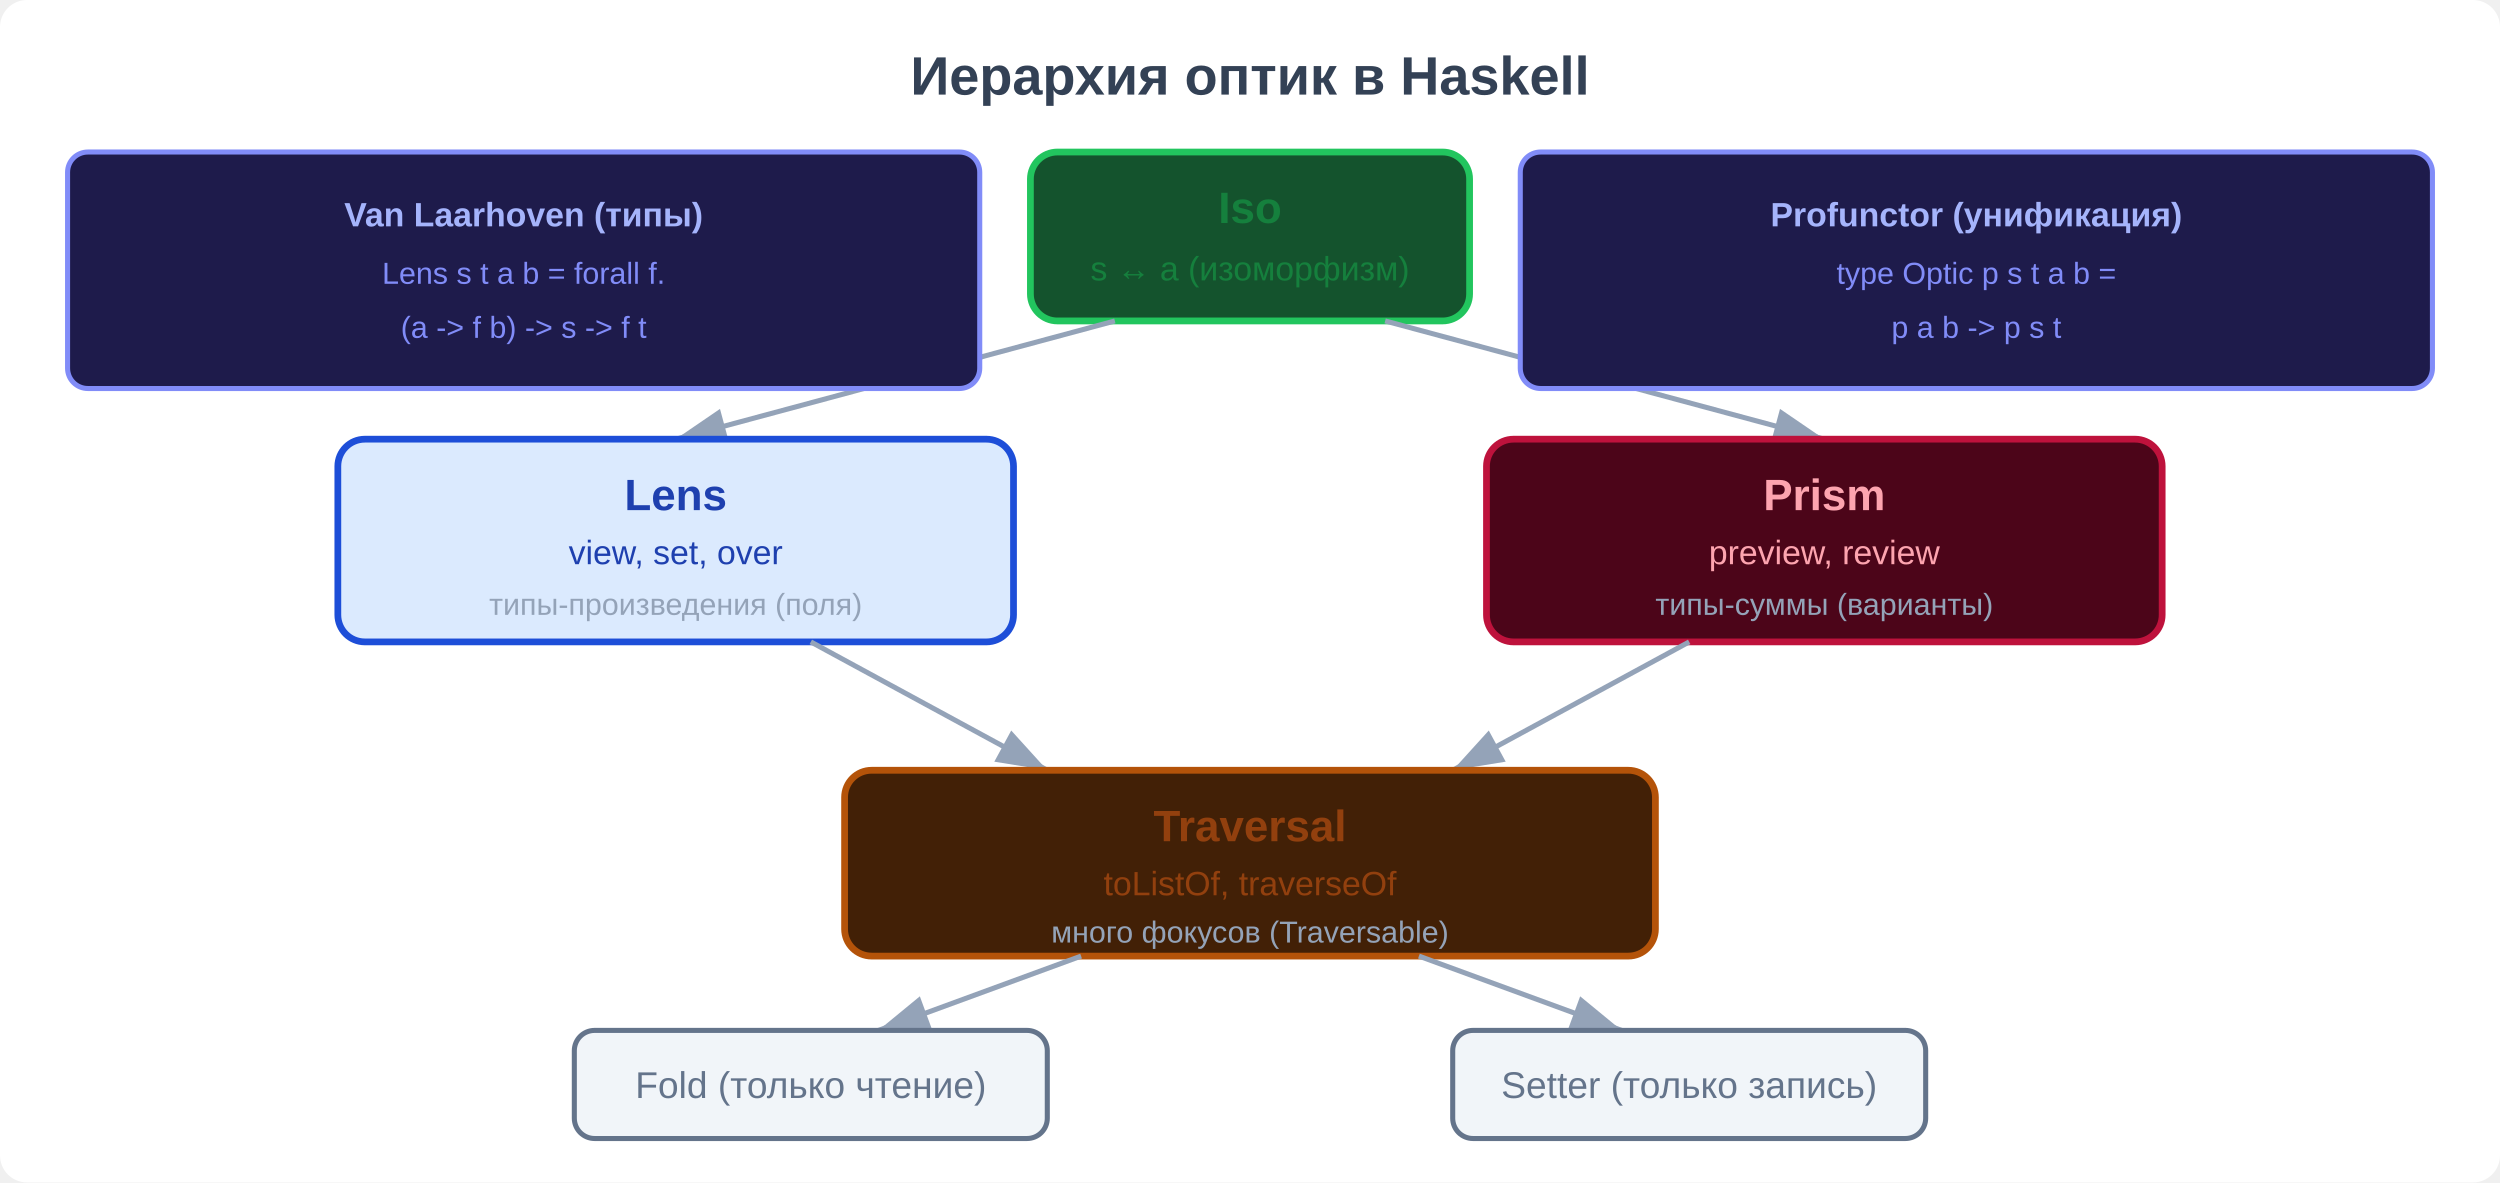
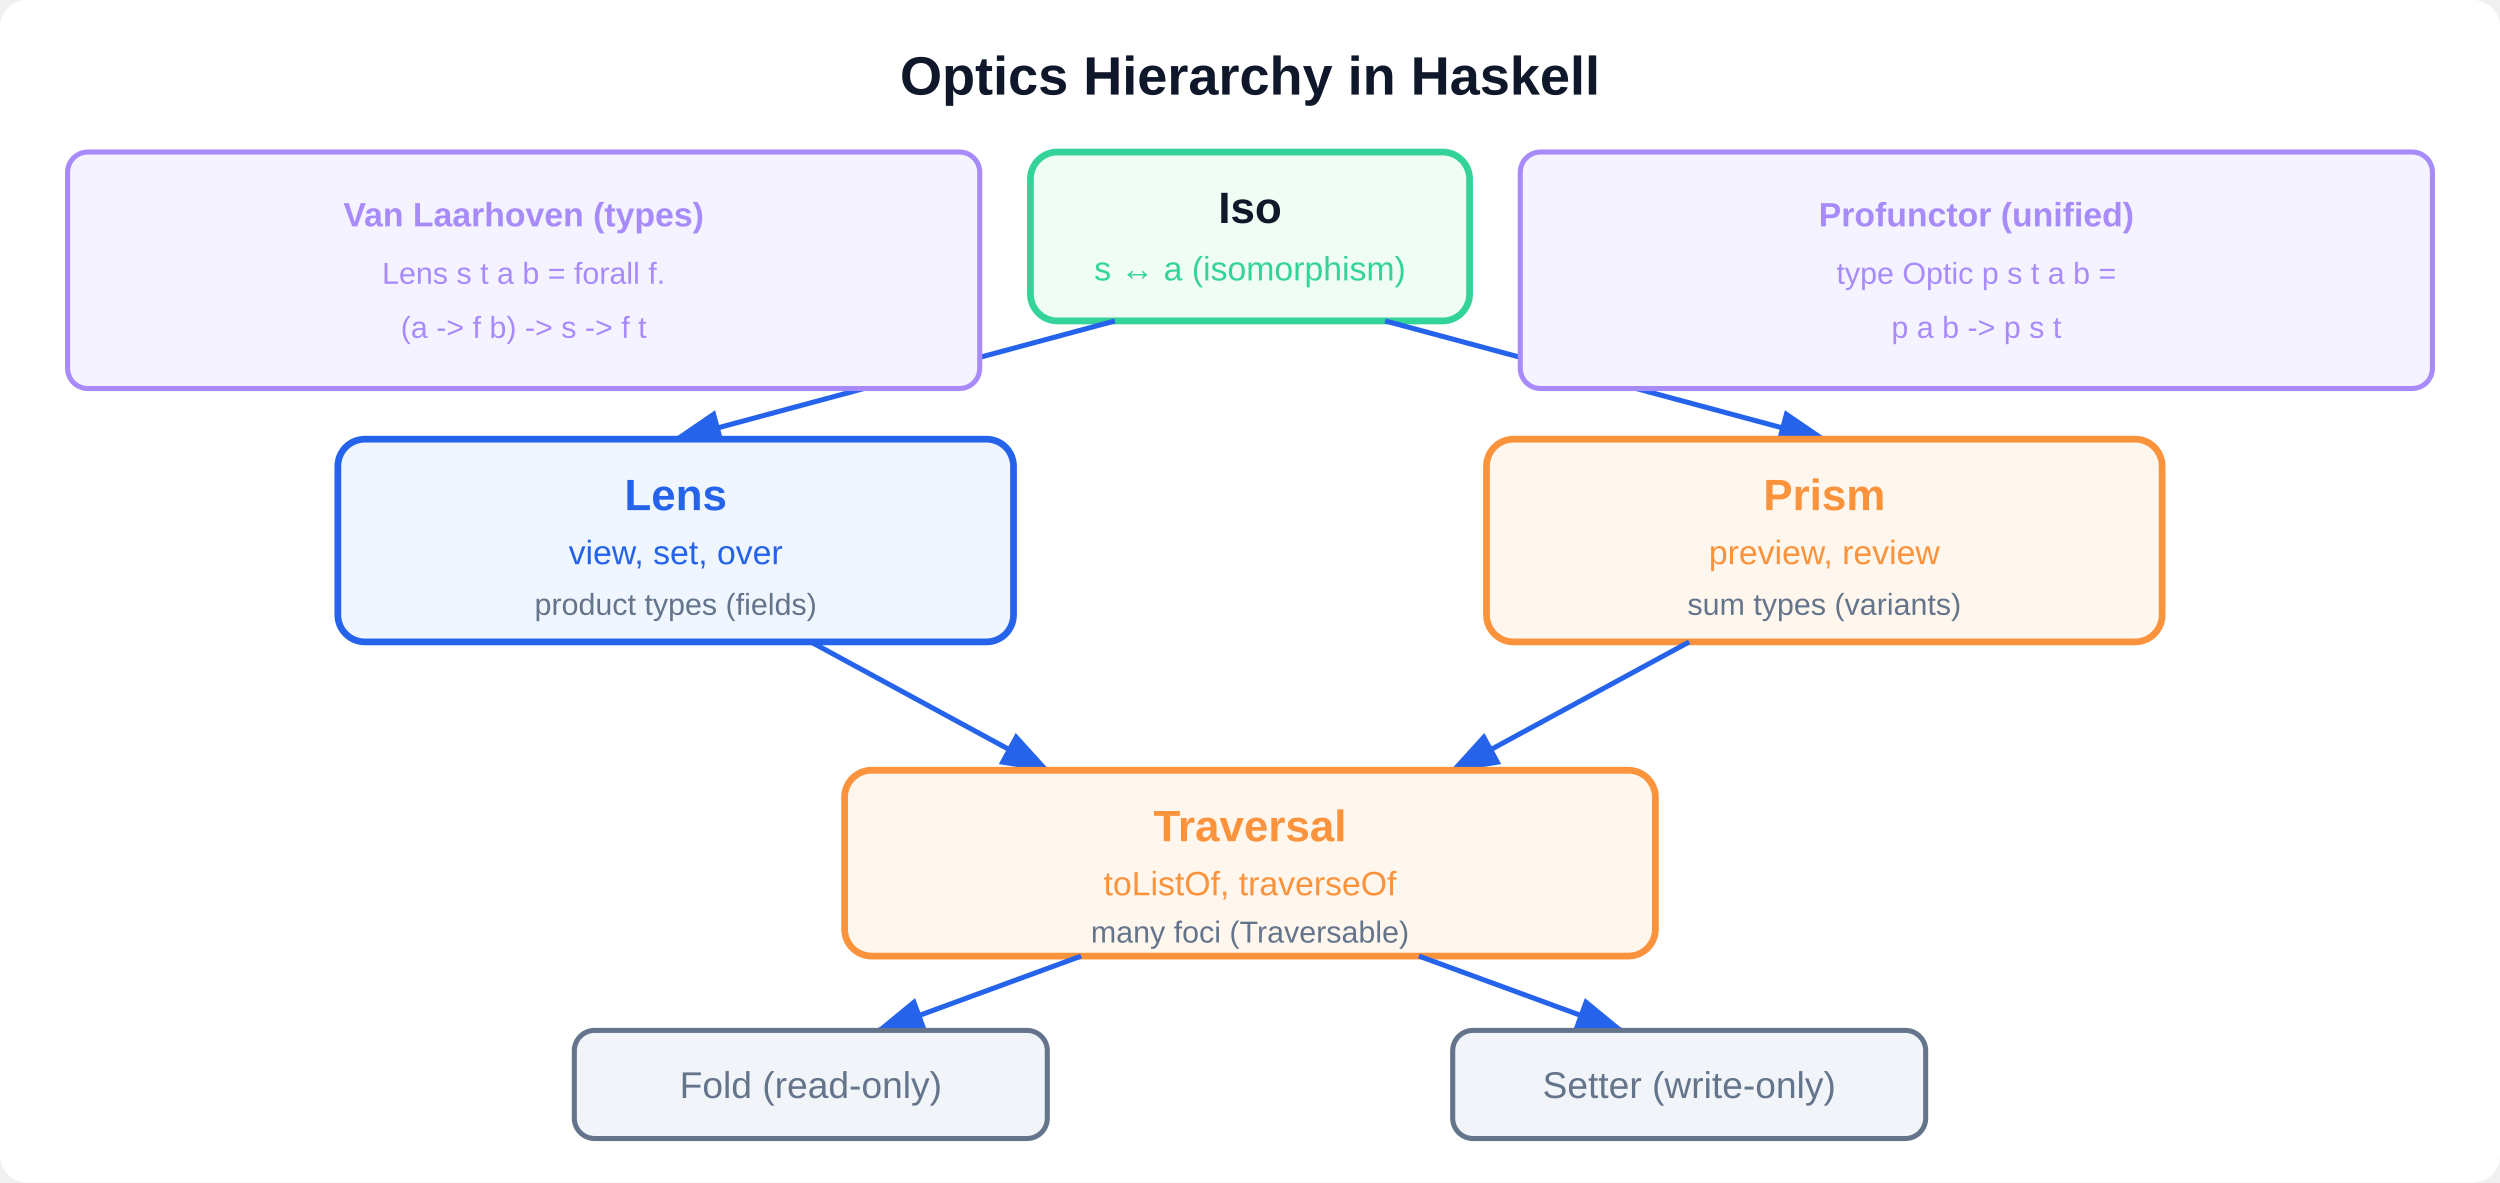
<svg xmlns="http://www.w3.org/2000/svg" width="740" height="350" viewBox="0 0 740 350" font-family="monospace,Arial,sans-serif">
  <defs>
-     <marker id="arr" markerWidth="10" markerHeight="7" refX="10" refY="3.5" orient="auto">
-       <polygon points="0 0, 10 3.5, 0 7" fill="#94a3b8" />
+     <marker id="arr" markerWidth="10" markerHeight="7" refX="9" refY="3.5" orient="auto">
+       <polygon points="0 0, 10 3.5, 0 7" fill="#2563eb" />
    </marker>
  </defs>
  <rect width="740" height="350" fill="#ffffff" rx="8" />
-   <text x="370" y="28" text-anchor="middle" font-size="16" font-weight="bold" fill="#334155">Иерархия оптик в Haskell</text>
-   <rect x="305" y="45" width="130" height="50" rx="8" fill="#14532d" stroke="#22c55e" stroke-width="2" />
-   <text x="370" y="66" text-anchor="middle" font-size="13" font-weight="bold" fill="#15803d">Iso</text>
-   <text x="370" y="83" text-anchor="middle" font-size="10" fill="#15803d">s ↔ a (изоморфизм)</text>
-   <line x1="330" y1="95" x2="200" y2="130" stroke="#94a3b8" stroke-width="1.5" marker-end="url(#arr)" />
-   <line x1="410" y1="95" x2="540" y2="130" stroke="#94a3b8" stroke-width="1.5" marker-end="url(#arr)" />
-   <rect x="100" y="130" width="200" height="60" rx="8" fill="#dbeafe" stroke="#1d4ed8" stroke-width="2" />
-   <text x="200" y="151" text-anchor="middle" font-size="13" font-weight="bold" fill="#1e40af">Lens</text>
-   <text x="200" y="167" text-anchor="middle" font-size="10" fill="#1e40af">view, set, over</text>
-   <text x="200" y="182" text-anchor="middle" font-size="9" fill="#94a3b8">типы-произведения (поля)</text>
-   <rect x="440" y="130" width="200" height="60" rx="8" fill="#4c0519" stroke="#be123c" stroke-width="2" />
-   <text x="540" y="151" text-anchor="middle" font-size="13" font-weight="bold" fill="#fda4af">Prism</text>
-   <text x="540" y="167" text-anchor="middle" font-size="10" fill="#fda4af">preview, review</text>
-   <text x="540" y="182" text-anchor="middle" font-size="9" fill="#94a3b8">типы-суммы (варианты)</text>
-   <line x1="240" y1="190" x2="310" y2="228" stroke="#94a3b8" stroke-width="1.5" marker-end="url(#arr)" />
-   <line x1="500" y1="190" x2="430" y2="228" stroke="#94a3b8" stroke-width="1.5" marker-end="url(#arr)" />
-   <rect x="250" y="228" width="240" height="55" rx="8" fill="#422006" stroke="#b45309" stroke-width="2" />
-   <text x="370" y="249" text-anchor="middle" font-size="13" font-weight="bold" fill="#92400e">Traversal</text>
-   <text x="370" y="265" text-anchor="middle" font-size="10" fill="#92400e">toListOf, traverseOf</text>
-   <text x="370" y="279" text-anchor="middle" font-size="9" fill="#94a3b8">много фокусов (Traversable)</text>
-   <line x1="320" y1="283" x2="260" y2="305" stroke="#94a3b8" stroke-width="1.5" marker-end="url(#arr)" />
-   <line x1="420" y1="283" x2="480" y2="305" stroke="#94a3b8" stroke-width="1.5" marker-end="url(#arr)" />
+   <text x="370" y="28" text-anchor="middle" font-size="16" font-weight="bold" fill="#0f172a">Optics Hierarchy in Haskell</text>
+   <rect x="305" y="45" width="130" height="50" rx="8" fill="#f0fdf4" stroke="#34d399" stroke-width="2" />
+   <text x="370" y="66" text-anchor="middle" font-size="13" font-weight="bold" fill="#0f172a">Iso</text>
+   <text x="370" y="83" text-anchor="middle" font-size="10" fill="#34d399">s ↔ a (isomorphism)</text>
+   <line x1="330" y1="95" x2="200" y2="130" stroke="#2563eb" stroke-width="1.5" marker-end="url(#arr)" />
+   <line x1="410" y1="95" x2="540" y2="130" stroke="#2563eb" stroke-width="1.5" marker-end="url(#arr)" />
+   <rect x="100" y="130" width="200" height="60" rx="8" fill="#eff6ff" stroke="#2563eb" stroke-width="2" />
+   <text x="200" y="151" text-anchor="middle" font-size="13" font-weight="bold" fill="#2563eb">Lens</text>
+   <text x="200" y="167" text-anchor="middle" font-size="10" fill="#2563eb">view, set, over</text>
+   <text x="200" y="182" text-anchor="middle" font-size="9" fill="#64748b">product types (fields)</text>
+   <rect x="440" y="130" width="200" height="60" rx="8" fill="#fff7ed" stroke="#fb923c" stroke-width="2" />
+   <text x="540" y="151" text-anchor="middle" font-size="13" font-weight="bold" fill="#fb923c">Prism</text>
+   <text x="540" y="167" text-anchor="middle" font-size="10" fill="#fb923c">preview, review</text>
+   <text x="540" y="182" text-anchor="middle" font-size="9" fill="#64748b">sum types (variants)</text>
+   <line x1="240" y1="190" x2="310" y2="228" stroke="#2563eb" stroke-width="1.5" marker-end="url(#arr)" />
+   <line x1="500" y1="190" x2="430" y2="228" stroke="#2563eb" stroke-width="1.5" marker-end="url(#arr)" />
+   <rect x="250" y="228" width="240" height="55" rx="8" fill="#fff7ed" stroke="#fb923c" stroke-width="2" />
+   <text x="370" y="249" text-anchor="middle" font-size="13" font-weight="bold" fill="#fb923c">Traversal</text>
+   <text x="370" y="265" text-anchor="middle" font-size="10" fill="#fb923c">toListOf, traverseOf</text>
+   <text x="370" y="279" text-anchor="middle" font-size="9" fill="#64748b">many foci (Traversable)</text>
+   <line x1="320" y1="283" x2="260" y2="305" stroke="#2563eb" stroke-width="1.5" marker-end="url(#arr)" />
+   <line x1="420" y1="283" x2="480" y2="305" stroke="#2563eb" stroke-width="1.5" marker-end="url(#arr)" />
  <rect x="170" y="305" width="140" height="32" rx="6" fill="#f1f5f9" stroke="#64748b" stroke-width="1.5" />
-   <text x="240" y="325" text-anchor="middle" font-size="11" fill="#64748b">Fold (только чтение)</text>
+   <text x="240" y="325" text-anchor="middle" font-size="11" fill="#64748b">Fold (read-only)</text>
  <rect x="430" y="305" width="140" height="32" rx="6" fill="#f1f5f9" stroke="#64748b" stroke-width="1.5" />
-   <text x="500" y="325" text-anchor="middle" font-size="11" fill="#64748b">Setter (только запись)</text>
-   <rect x="20" y="45" width="270" height="70" rx="6" fill="#1e1b4b" stroke="#818cf8" stroke-width="1.5" />
-   <text x="155" y="67" text-anchor="middle" font-size="10" font-weight="bold" fill="#a5b4fc">Van Laarhoven (типы)</text>
-   <text x="155" y="84" text-anchor="middle" font-size="9" fill="#818cf8">Lens s t a b = forall f.</text>
-   <text x="155" y="100" text-anchor="middle" font-size="9" fill="#818cf8">(a -&gt; f b) -&gt; s -&gt; f t</text>
-   <rect x="450" y="45" width="270" height="70" rx="6" fill="#1e1b4b" stroke="#818cf8" stroke-width="1.5" />
-   <text x="585" y="67" text-anchor="middle" font-size="10" font-weight="bold" fill="#a5b4fc">Profunctor (унификация)</text>
-   <text x="585" y="84" text-anchor="middle" font-size="9" fill="#818cf8">type Optic p s t a b =</text>
-   <text x="585" y="100" text-anchor="middle" font-size="9" fill="#818cf8">p a b -&gt; p s t</text>
+   <text x="500" y="325" text-anchor="middle" font-size="11" fill="#64748b">Setter (write-only)</text>
+   <rect x="20" y="45" width="270" height="70" rx="6" fill="#f5f3ff" stroke="#a78bfa" stroke-width="1.5" />
+   <text x="155" y="67" text-anchor="middle" font-size="10" font-weight="bold" fill="#a78bfa">Van Laarhoven (types)</text>
+   <text x="155" y="84" text-anchor="middle" font-size="9" fill="#a78bfa">Lens s t a b = forall f.</text>
+   <text x="155" y="100" text-anchor="middle" font-size="9" fill="#a78bfa">(a -&gt; f b) -&gt; s -&gt; f t</text>
+   <rect x="450" y="45" width="270" height="70" rx="6" fill="#f5f3ff" stroke="#a78bfa" stroke-width="1.5" />
+   <text x="585" y="67" text-anchor="middle" font-size="10" font-weight="bold" fill="#a78bfa">Profunctor (unified)</text>
+   <text x="585" y="84" text-anchor="middle" font-size="9" fill="#a78bfa">type Optic p s t a b =</text>
+   <text x="585" y="100" text-anchor="middle" font-size="9" fill="#a78bfa">p a b -&gt; p s t</text>
</svg>
